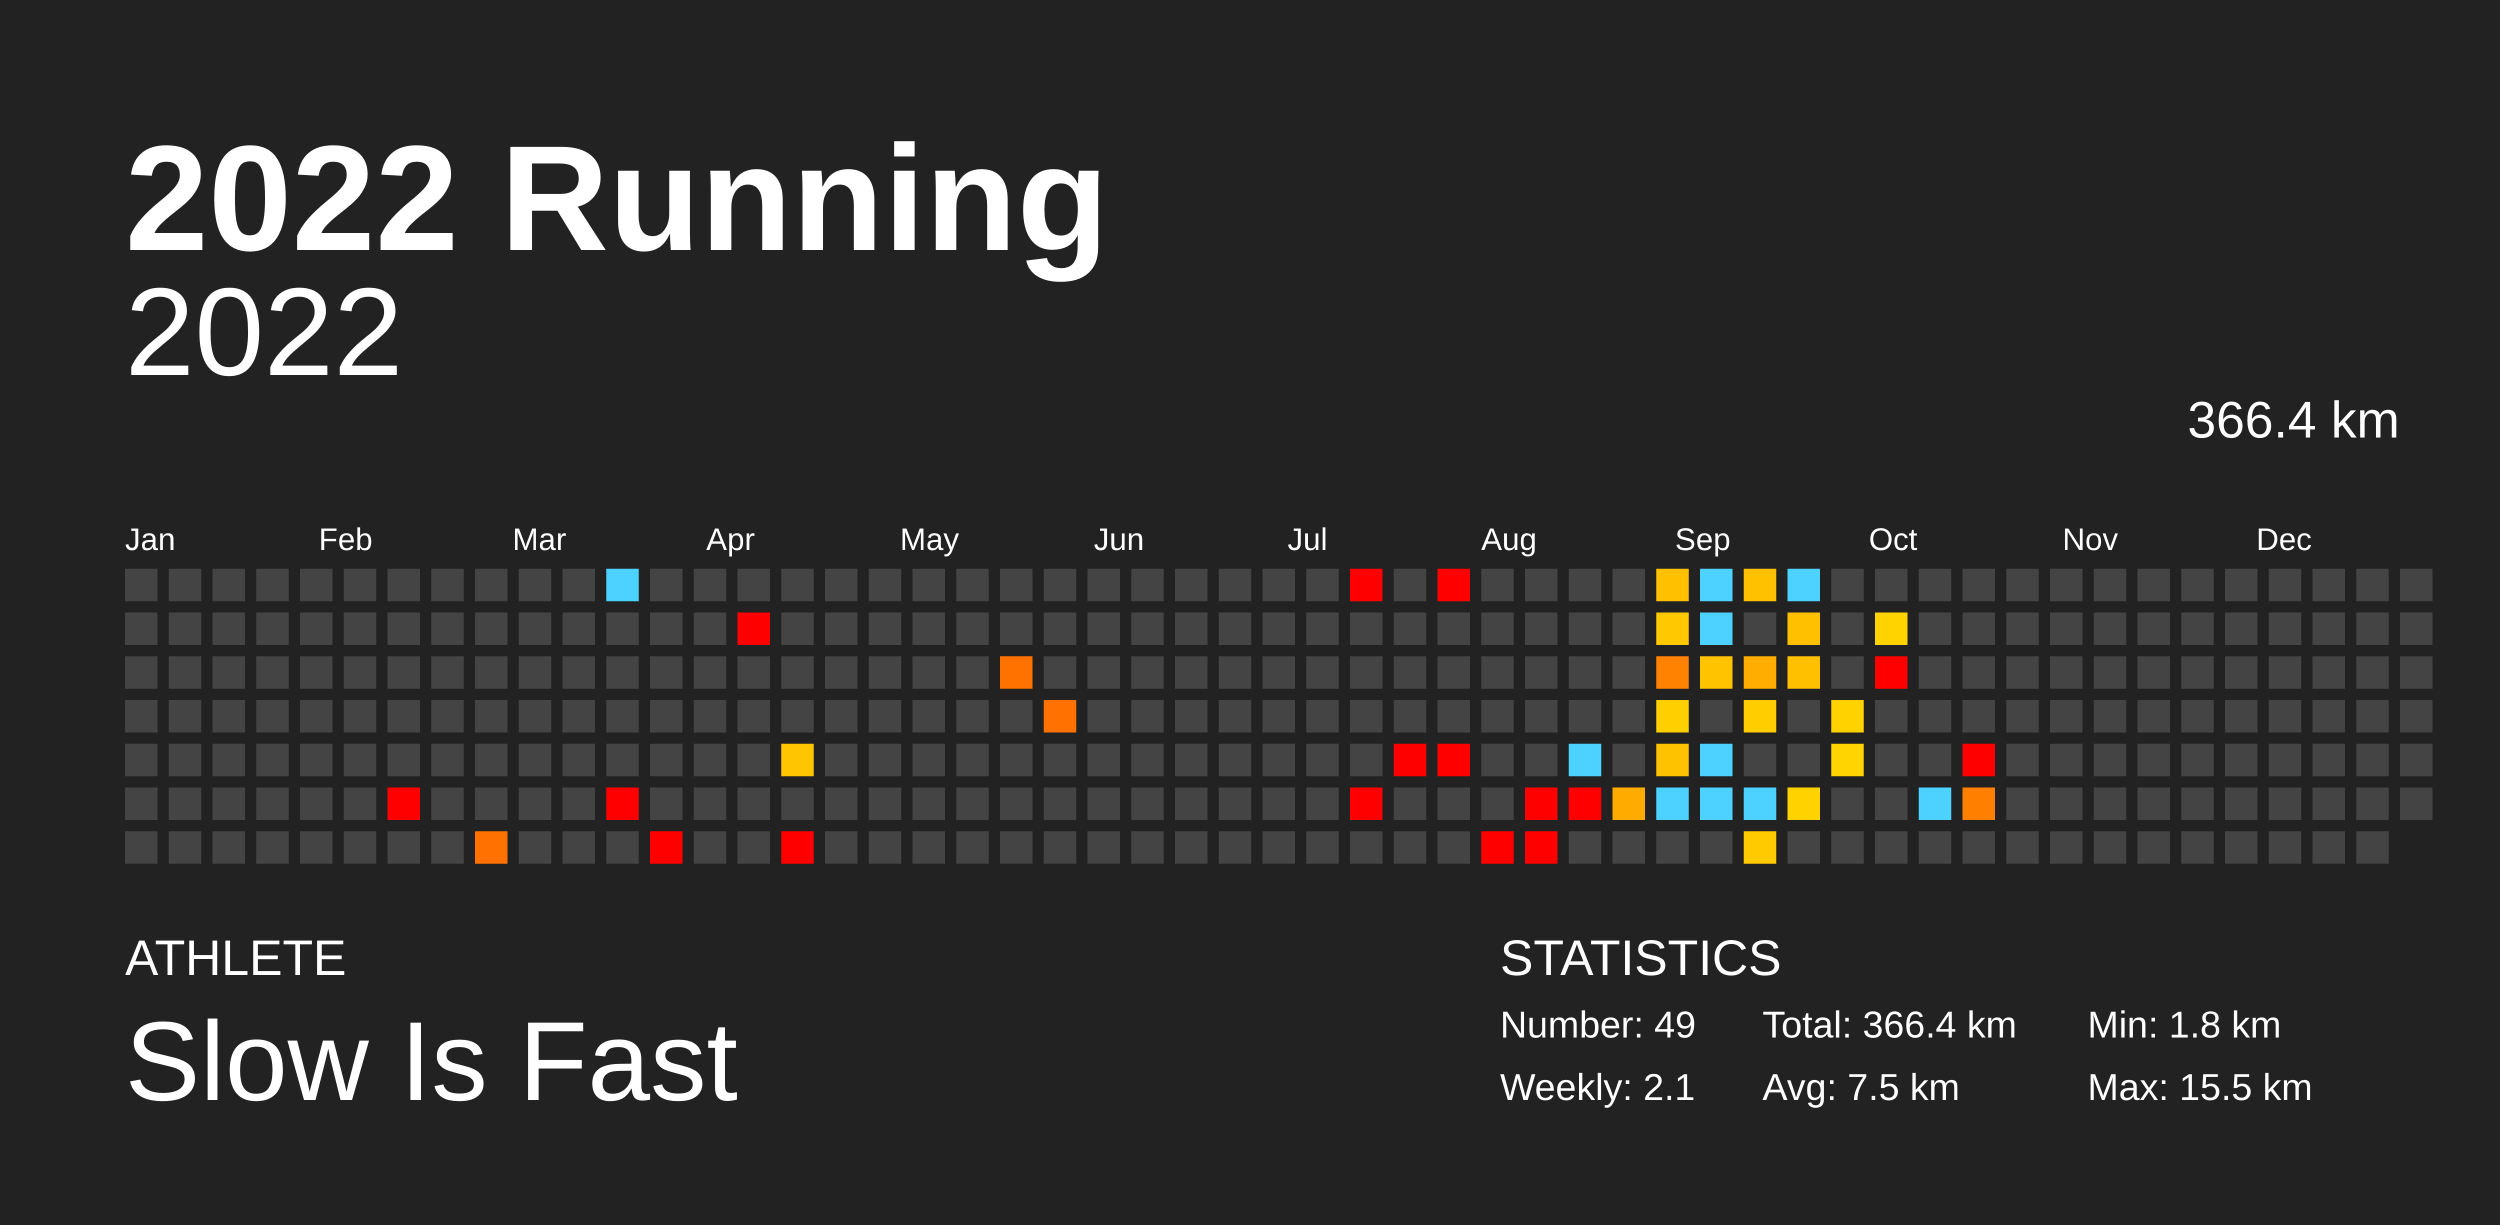
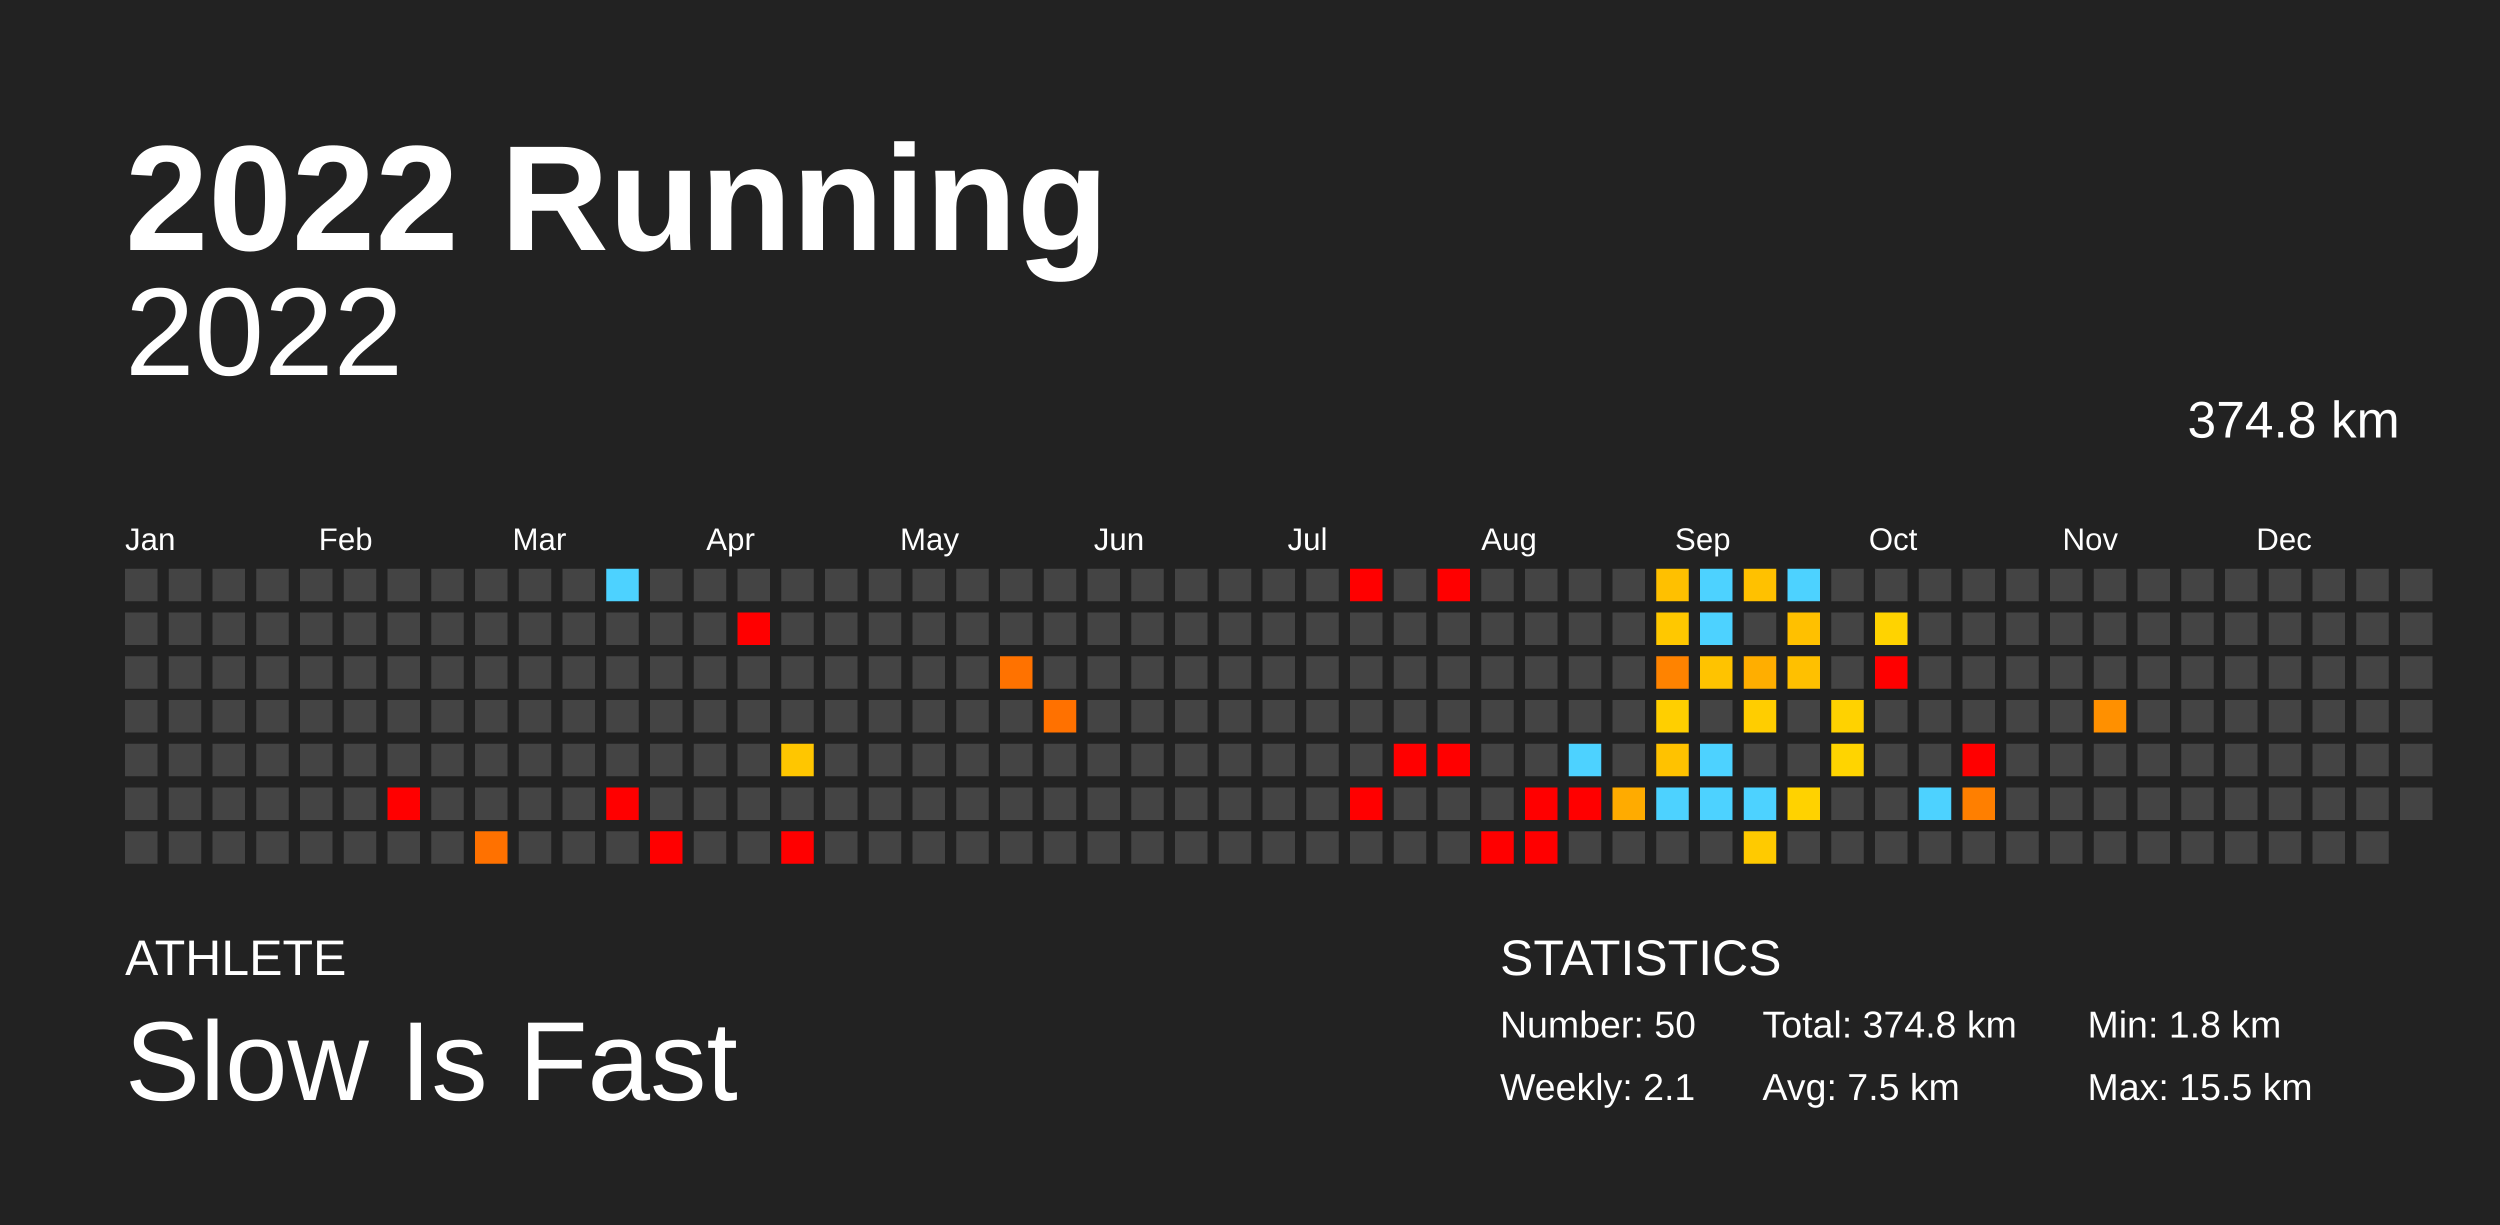
<svg xmlns="http://www.w3.org/2000/svg" baseProfile="full" height="98mm" version="1.1" viewBox="0,0,200,98" width="200mm">
  <defs />
  <rect fill="#222222" height="98" width="200" x="0" y="0" />
  <text fill="#FFFFFF" style="font-size:12px; font-family:Arial; font-weight:bold;" x="10" y="20">2022 Running</text>
  <text fill="#FFFFFF" style="font-size:4px; font-family:Arial" x="10" y="78">ATHLETE</text>
  <text fill="#FFFFFF" style="font-size:9px; font-family:Arial" x="10" y="88">Slow Is Fast</text>
  <text fill="#FFFFFF" style="font-size:4px; font-family:Arial" x="120" y="78">STATISTICS</text>
-   <text fill="#FFFFFF" style="font-size:3px; font-family:Arial" x="120" y="83">Number: 49</text>
+   <text fill="#FFFFFF" style="font-size:3px; font-family:Arial" x="120" y="83">Number: 50</text>
  <text fill="#FFFFFF" style="font-size:3px; font-family:Arial" x="120" y="88">Weekly: 2.1</text>
-   <text fill="#FFFFFF" style="font-size:3px; font-family:Arial" x="141" y="83">Total: 366.4 km</text>
+   <text fill="#FFFFFF" style="font-size:3px; font-family:Arial" x="141" y="83">Total: 374.8 km</text>
  <text fill="#FFFFFF" style="font-size:3px; font-family:Arial" x="141" y="88">Avg: 7.5 km</text>
  <text fill="#FFFFFF" style="font-size:3px; font-family:Arial" x="167" y="83">Min: 1.8 km</text>
  <text fill="#FFFFFF" style="font-size:3px; font-family:Arial" x="167" y="88">Max: 15.5 km</text>
  <text alignment-baseline="hanging" fill="#FFFFFF" style="font-size:10.0px; font-family:Arial;" x="10" y="30">2022</text>
-   <text alignment-baseline="hanging" fill="#FFFFFF" style="font-size:4.125px; font-family:Arial;" x="175" y="35">366.4 km</text>
+   <text alignment-baseline="hanging" fill="#FFFFFF" style="font-size:4.125px; font-family:Arial;" x="175" y="35">374.8 km</text>
  <text fill="#FFFFFF" style="font-size:2.5px; font-family:Arial" x="10.0" y="44">Jan</text>
  <text fill="#FFFFFF" style="font-size:2.5px; font-family:Arial" x="25.5" y="44">Feb</text>
  <text fill="#FFFFFF" style="font-size:2.5px; font-family:Arial" x="41.0" y="44">Mar</text>
  <text fill="#FFFFFF" style="font-size:2.5px; font-family:Arial" x="56.5" y="44">Apr</text>
  <text fill="#FFFFFF" style="font-size:2.5px; font-family:Arial" x="72.0" y="44">May</text>
  <text fill="#FFFFFF" style="font-size:2.5px; font-family:Arial" x="87.5" y="44">Jun</text>
  <text fill="#FFFFFF" style="font-size:2.5px; font-family:Arial" x="103.0" y="44">Jul</text>
  <text fill="#FFFFFF" style="font-size:2.5px; font-family:Arial" x="118.5" y="44">Aug</text>
  <text fill="#FFFFFF" style="font-size:2.5px; font-family:Arial" x="134.0" y="44">Sep</text>
  <text fill="#FFFFFF" style="font-size:2.5px; font-family:Arial" x="149.5" y="44">Oct</text>
  <text fill="#FFFFFF" style="font-size:2.5px; font-family:Arial" x="165.0" y="44">Nov</text>
  <text fill="#FFFFFF" style="font-size:2.5px; font-family:Arial" x="180.5" y="44">Dec</text>
  <rect fill="#444444" height="2.6" width="2.6" x="10.0" y="45.5" />
  <rect fill="#444444" height="2.6" width="2.6" x="10.0" y="49.0" />
  <rect fill="#444444" height="2.6" width="2.6" x="10.0" y="52.5" />
  <rect fill="#444444" height="2.6" width="2.6" x="10.0" y="56.0" />
  <rect fill="#444444" height="2.6" width="2.6" x="10.0" y="59.5" />
  <rect fill="#444444" height="2.6" width="2.6" x="10.0" y="63.0" />
  <rect fill="#444444" height="2.6" width="2.6" x="10.0" y="66.5" />
  <rect fill="#444444" height="2.6" width="2.6" x="13.5" y="45.5" />
  <rect fill="#444444" height="2.6" width="2.6" x="13.5" y="49.0" />
  <rect fill="#444444" height="2.6" width="2.6" x="13.5" y="52.5" />
  <rect fill="#444444" height="2.6" width="2.6" x="13.5" y="56.0" />
  <rect fill="#444444" height="2.6" width="2.6" x="13.5" y="59.5" />
  <rect fill="#444444" height="2.6" width="2.6" x="13.5" y="63.0" />
  <rect fill="#444444" height="2.6" width="2.6" x="13.5" y="66.5" />
  <rect fill="#444444" height="2.6" width="2.6" x="17.0" y="45.5" />
  <rect fill="#444444" height="2.6" width="2.6" x="17.0" y="49.0" />
  <rect fill="#444444" height="2.6" width="2.6" x="17.0" y="52.5" />
  <rect fill="#444444" height="2.6" width="2.6" x="17.0" y="56.0" />
  <rect fill="#444444" height="2.6" width="2.6" x="17.0" y="59.5" />
  <rect fill="#444444" height="2.6" width="2.6" x="17.0" y="63.0" />
  <rect fill="#444444" height="2.6" width="2.6" x="17.0" y="66.5" />
  <rect fill="#444444" height="2.6" width="2.6" x="20.5" y="45.5" />
  <rect fill="#444444" height="2.6" width="2.6" x="20.5" y="49.0" />
  <rect fill="#444444" height="2.6" width="2.6" x="20.5" y="52.5" />
  <rect fill="#444444" height="2.6" width="2.6" x="20.5" y="56.0" />
  <rect fill="#444444" height="2.6" width="2.6" x="20.5" y="59.5" />
  <rect fill="#444444" height="2.6" width="2.6" x="20.5" y="63.0" />
  <rect fill="#444444" height="2.6" width="2.6" x="20.5" y="66.5" />
  <rect fill="#444444" height="2.6" width="2.6" x="24.0" y="45.5" />
  <rect fill="#444444" height="2.6" width="2.6" x="24.0" y="49.0" />
  <rect fill="#444444" height="2.6" width="2.6" x="24.0" y="52.5" />
  <rect fill="#444444" height="2.6" width="2.6" x="24.0" y="56.0" />
  <rect fill="#444444" height="2.6" width="2.6" x="24.0" y="59.5" />
  <rect fill="#444444" height="2.6" width="2.6" x="24.0" y="63.0" />
  <rect fill="#444444" height="2.6" width="2.6" x="24.0" y="66.5" />
  <rect fill="#444444" height="2.6" width="2.6" x="27.5" y="45.5" />
  <rect fill="#444444" height="2.6" width="2.6" x="27.5" y="49.0" />
  <rect fill="#444444" height="2.6" width="2.6" x="27.5" y="52.5" />
  <rect fill="#444444" height="2.6" width="2.6" x="27.5" y="56.0" />
  <rect fill="#444444" height="2.6" width="2.6" x="27.5" y="59.5" />
  <rect fill="#444444" height="2.6" width="2.6" x="27.5" y="63.0" />
  <rect fill="#444444" height="2.6" width="2.6" x="27.5" y="66.5" />
  <rect fill="#444444" height="2.6" width="2.6" x="31.0" y="45.5" />
  <rect fill="#444444" height="2.6" width="2.6" x="31.0" y="49.0" />
  <rect fill="#444444" height="2.6" width="2.6" x="31.0" y="52.5" />
  <rect fill="#444444" height="2.6" width="2.6" x="31.0" y="56.0" />
  <rect fill="#444444" height="2.6" width="2.6" x="31.0" y="59.5" />
  <rect fill="red" height="2.6" width="2.6" x="31.0" y="63.0" />
  <rect fill="#444444" height="2.6" width="2.6" x="31.0" y="66.5" />
  <rect fill="#444444" height="2.6" width="2.6" x="34.5" y="45.5" />
  <rect fill="#444444" height="2.6" width="2.6" x="34.5" y="49.0" />
  <rect fill="#444444" height="2.6" width="2.6" x="34.5" y="52.5" />
  <rect fill="#444444" height="2.6" width="2.6" x="34.5" y="56.0" />
  <rect fill="#444444" height="2.6" width="2.6" x="34.5" y="59.5" />
  <rect fill="#444444" height="2.6" width="2.6" x="34.5" y="63.0" />
  <rect fill="#444444" height="2.6" width="2.6" x="34.5" y="66.5" />
  <rect fill="#444444" height="2.6" width="2.6" x="38.0" y="45.5" />
  <rect fill="#444444" height="2.6" width="2.6" x="38.0" y="49.0" />
  <rect fill="#444444" height="2.6" width="2.6" x="38.0" y="52.5" />
  <rect fill="#444444" height="2.6" width="2.6" x="38.0" y="56.0" />
  <rect fill="#444444" height="2.6" width="2.6" x="38.0" y="59.5" />
  <rect fill="#444444" height="2.6" width="2.6" x="38.0" y="63.0" />
  <rect fill="#ff7100" height="2.6" width="2.6" x="38.0" y="66.5" />
  <rect fill="#444444" height="2.6" width="2.6" x="41.5" y="45.5" />
  <rect fill="#444444" height="2.6" width="2.6" x="41.5" y="49.0" />
  <rect fill="#444444" height="2.6" width="2.6" x="41.5" y="52.5" />
  <rect fill="#444444" height="2.6" width="2.6" x="41.5" y="56.0" />
  <rect fill="#444444" height="2.6" width="2.6" x="41.5" y="59.5" />
  <rect fill="#444444" height="2.6" width="2.6" x="41.5" y="63.0" />
  <rect fill="#444444" height="2.6" width="2.6" x="41.5" y="66.5" />
  <rect fill="#444444" height="2.6" width="2.6" x="45.0" y="45.5" />
  <rect fill="#444444" height="2.6" width="2.6" x="45.0" y="49.0" />
  <rect fill="#444444" height="2.6" width="2.6" x="45.0" y="52.5" />
  <rect fill="#444444" height="2.6" width="2.6" x="45.0" y="56.0" />
  <rect fill="#444444" height="2.6" width="2.6" x="45.0" y="59.5" />
  <rect fill="#444444" height="2.6" width="2.6" x="45.0" y="63.0" />
  <rect fill="#444444" height="2.6" width="2.6" x="45.0" y="66.5" />
  <rect fill="#4dd2ff" height="2.6" width="2.6" x="48.5" y="45.5" />
  <rect fill="#444444" height="2.6" width="2.6" x="48.5" y="49.0" />
  <rect fill="#444444" height="2.6" width="2.6" x="48.5" y="52.5" />
  <rect fill="#444444" height="2.6" width="2.6" x="48.5" y="56.0" />
  <rect fill="#444444" height="2.6" width="2.6" x="48.5" y="59.5" />
  <rect fill="red" height="2.6" width="2.6" x="48.5" y="63.0" />
  <rect fill="#444444" height="2.6" width="2.6" x="48.5" y="66.5" />
  <rect fill="#444444" height="2.6" width="2.6" x="52.0" y="45.5" />
  <rect fill="#444444" height="2.6" width="2.6" x="52.0" y="49.0" />
  <rect fill="#444444" height="2.6" width="2.6" x="52.0" y="52.5" />
  <rect fill="#444444" height="2.6" width="2.6" x="52.0" y="56.0" />
  <rect fill="#444444" height="2.6" width="2.6" x="52.0" y="59.5" />
  <rect fill="#444444" height="2.6" width="2.6" x="52.0" y="63.0" />
  <rect fill="red" height="2.6" width="2.6" x="52.0" y="66.5" />
  <rect fill="#444444" height="2.6" width="2.6" x="55.5" y="45.5" />
  <rect fill="#444444" height="2.6" width="2.6" x="55.5" y="49.0" />
  <rect fill="#444444" height="2.6" width="2.6" x="55.5" y="52.5" />
  <rect fill="#444444" height="2.6" width="2.6" x="55.5" y="56.0" />
  <rect fill="#444444" height="2.6" width="2.6" x="55.5" y="59.5" />
  <rect fill="#444444" height="2.6" width="2.6" x="55.5" y="63.0" />
  <rect fill="#444444" height="2.6" width="2.6" x="55.5" y="66.5" />
  <rect fill="#444444" height="2.6" width="2.6" x="59.0" y="45.5" />
  <rect fill="red" height="2.6" width="2.6" x="59.0" y="49.0" />
  <rect fill="#444444" height="2.6" width="2.6" x="59.0" y="52.5" />
  <rect fill="#444444" height="2.6" width="2.6" x="59.0" y="56.0" />
  <rect fill="#444444" height="2.6" width="2.6" x="59.0" y="59.5" />
  <rect fill="#444444" height="2.6" width="2.6" x="59.0" y="63.0" />
  <rect fill="#444444" height="2.6" width="2.6" x="59.0" y="66.5" />
  <rect fill="#444444" height="2.6" width="2.6" x="62.5" y="45.5" />
  <rect fill="#444444" height="2.6" width="2.6" x="62.5" y="49.0" />
  <rect fill="#444444" height="2.6" width="2.6" x="62.5" y="52.5" />
  <rect fill="#444444" height="2.6" width="2.6" x="62.5" y="56.0" />
  <rect fill="#ffc600" height="2.6" width="2.6" x="62.5" y="59.5" />
  <rect fill="#444444" height="2.6" width="2.6" x="62.5" y="63.0" />
  <rect fill="red" height="2.6" width="2.6" x="62.5" y="66.5" />
  <rect fill="#444444" height="2.6" width="2.6" x="66.0" y="45.5" />
  <rect fill="#444444" height="2.6" width="2.6" x="66.0" y="49.0" />
  <rect fill="#444444" height="2.6" width="2.6" x="66.0" y="52.5" />
  <rect fill="#444444" height="2.6" width="2.6" x="66.0" y="56.0" />
  <rect fill="#444444" height="2.6" width="2.6" x="66.0" y="59.5" />
  <rect fill="#444444" height="2.6" width="2.6" x="66.0" y="63.0" />
  <rect fill="#444444" height="2.6" width="2.6" x="66.0" y="66.5" />
  <rect fill="#444444" height="2.6" width="2.6" x="69.5" y="45.5" />
  <rect fill="#444444" height="2.6" width="2.6" x="69.5" y="49.0" />
  <rect fill="#444444" height="2.6" width="2.6" x="69.5" y="52.5" />
  <rect fill="#444444" height="2.6" width="2.6" x="69.5" y="56.0" />
  <rect fill="#444444" height="2.6" width="2.6" x="69.5" y="59.5" />
  <rect fill="#444444" height="2.6" width="2.6" x="69.5" y="63.0" />
  <rect fill="#444444" height="2.6" width="2.6" x="69.5" y="66.5" />
  <rect fill="#444444" height="2.6" width="2.6" x="73.0" y="45.5" />
  <rect fill="#444444" height="2.6" width="2.6" x="73.0" y="49.0" />
  <rect fill="#444444" height="2.6" width="2.6" x="73.0" y="52.5" />
  <rect fill="#444444" height="2.6" width="2.6" x="73.0" y="56.0" />
  <rect fill="#444444" height="2.6" width="2.6" x="73.0" y="59.5" />
  <rect fill="#444444" height="2.6" width="2.6" x="73.0" y="63.0" />
  <rect fill="#444444" height="2.6" width="2.6" x="73.0" y="66.5" />
  <rect fill="#444444" height="2.6" width="2.6" x="76.5" y="45.5" />
  <rect fill="#444444" height="2.6" width="2.6" x="76.5" y="49.0" />
  <rect fill="#444444" height="2.6" width="2.6" x="76.5" y="52.5" />
  <rect fill="#444444" height="2.6" width="2.6" x="76.5" y="56.0" />
  <rect fill="#444444" height="2.6" width="2.6" x="76.5" y="59.5" />
  <rect fill="#444444" height="2.6" width="2.6" x="76.5" y="63.0" />
  <rect fill="#444444" height="2.6" width="2.6" x="76.5" y="66.5" />
  <rect fill="#444444" height="2.6" width="2.6" x="80.0" y="45.5" />
  <rect fill="#444444" height="2.6" width="2.6" x="80.0" y="49.0" />
  <rect fill="#ff7200" height="2.6" width="2.6" x="80.0" y="52.5" />
  <rect fill="#444444" height="2.6" width="2.6" x="80.0" y="56.0" />
  <rect fill="#444444" height="2.6" width="2.6" x="80.0" y="59.5" />
  <rect fill="#444444" height="2.6" width="2.6" x="80.0" y="63.0" />
  <rect fill="#444444" height="2.6" width="2.6" x="80.0" y="66.5" />
  <rect fill="#444444" height="2.6" width="2.6" x="83.5" y="45.5" />
  <rect fill="#444444" height="2.6" width="2.6" x="83.5" y="49.0" />
  <rect fill="#444444" height="2.6" width="2.6" x="83.5" y="52.5" />
  <rect fill="#ff7100" height="2.6" width="2.6" x="83.5" y="56.0" />
  <rect fill="#444444" height="2.6" width="2.6" x="83.5" y="59.5" />
  <rect fill="#444444" height="2.6" width="2.6" x="83.5" y="63.0" />
  <rect fill="#444444" height="2.6" width="2.6" x="83.5" y="66.5" />
  <rect fill="#444444" height="2.6" width="2.6" x="87.0" y="45.5" />
  <rect fill="#444444" height="2.6" width="2.6" x="87.0" y="49.0" />
  <rect fill="#444444" height="2.6" width="2.6" x="87.0" y="52.5" />
  <rect fill="#444444" height="2.6" width="2.6" x="87.0" y="56.0" />
  <rect fill="#444444" height="2.6" width="2.6" x="87.0" y="59.5" />
  <rect fill="#444444" height="2.6" width="2.6" x="87.0" y="63.0" />
  <rect fill="#444444" height="2.6" width="2.6" x="87.0" y="66.5" />
  <rect fill="#444444" height="2.6" width="2.6" x="90.5" y="45.5" />
  <rect fill="#444444" height="2.6" width="2.6" x="90.5" y="49.0" />
  <rect fill="#444444" height="2.6" width="2.6" x="90.5" y="52.5" />
  <rect fill="#444444" height="2.6" width="2.6" x="90.5" y="56.0" />
  <rect fill="#444444" height="2.6" width="2.6" x="90.5" y="59.5" />
  <rect fill="#444444" height="2.6" width="2.6" x="90.5" y="63.0" />
  <rect fill="#444444" height="2.6" width="2.6" x="90.5" y="66.5" />
  <rect fill="#444444" height="2.6" width="2.6" x="94.0" y="45.5" />
  <rect fill="#444444" height="2.6" width="2.6" x="94.0" y="49.0" />
  <rect fill="#444444" height="2.6" width="2.6" x="94.0" y="52.5" />
  <rect fill="#444444" height="2.6" width="2.6" x="94.0" y="56.0" />
  <rect fill="#444444" height="2.6" width="2.6" x="94.0" y="59.5" />
  <rect fill="#444444" height="2.6" width="2.6" x="94.0" y="63.0" />
  <rect fill="#444444" height="2.6" width="2.6" x="94.0" y="66.5" />
  <rect fill="#444444" height="2.6" width="2.6" x="97.5" y="45.5" />
  <rect fill="#444444" height="2.6" width="2.6" x="97.5" y="49.0" />
  <rect fill="#444444" height="2.6" width="2.6" x="97.5" y="52.5" />
  <rect fill="#444444" height="2.6" width="2.6" x="97.5" y="56.0" />
  <rect fill="#444444" height="2.6" width="2.6" x="97.5" y="59.5" />
  <rect fill="#444444" height="2.6" width="2.6" x="97.5" y="63.0" />
  <rect fill="#444444" height="2.6" width="2.6" x="97.5" y="66.5" />
  <rect fill="#444444" height="2.6" width="2.6" x="101.0" y="45.5" />
  <rect fill="#444444" height="2.6" width="2.6" x="101.0" y="49.0" />
  <rect fill="#444444" height="2.6" width="2.6" x="101.0" y="52.5" />
  <rect fill="#444444" height="2.6" width="2.6" x="101.0" y="56.0" />
  <rect fill="#444444" height="2.6" width="2.6" x="101.0" y="59.5" />
  <rect fill="#444444" height="2.6" width="2.6" x="101.0" y="63.0" />
  <rect fill="#444444" height="2.6" width="2.6" x="101.0" y="66.5" />
  <rect fill="#444444" height="2.6" width="2.6" x="104.5" y="45.5" />
  <rect fill="#444444" height="2.6" width="2.6" x="104.5" y="49.0" />
  <rect fill="#444444" height="2.6" width="2.6" x="104.5" y="52.5" />
  <rect fill="#444444" height="2.6" width="2.6" x="104.5" y="56.0" />
  <rect fill="#444444" height="2.6" width="2.6" x="104.5" y="59.5" />
  <rect fill="#444444" height="2.6" width="2.6" x="104.5" y="63.0" />
  <rect fill="#444444" height="2.6" width="2.6" x="104.5" y="66.5" />
  <rect fill="red" height="2.6" width="2.6" x="108.0" y="45.5" />
  <rect fill="#444444" height="2.6" width="2.6" x="108.0" y="49.0" />
  <rect fill="#444444" height="2.6" width="2.6" x="108.0" y="52.5" />
  <rect fill="#444444" height="2.6" width="2.6" x="108.0" y="56.0" />
  <rect fill="#444444" height="2.6" width="2.6" x="108.0" y="59.5" />
  <rect fill="red" height="2.6" width="2.6" x="108.0" y="63.0" />
  <rect fill="#444444" height="2.6" width="2.6" x="108.0" y="66.5" />
  <rect fill="#444444" height="2.6" width="2.6" x="111.5" y="45.5" />
  <rect fill="#444444" height="2.6" width="2.6" x="111.5" y="49.0" />
  <rect fill="#444444" height="2.6" width="2.6" x="111.5" y="52.5" />
  <rect fill="#444444" height="2.6" width="2.6" x="111.5" y="56.0" />
  <rect fill="red" height="2.6" width="2.6" x="111.5" y="59.5" />
  <rect fill="#444444" height="2.6" width="2.6" x="111.5" y="63.0" />
  <rect fill="#444444" height="2.6" width="2.6" x="111.5" y="66.5" />
  <rect fill="red" height="2.6" width="2.6" x="115.0" y="45.5" />
  <rect fill="#444444" height="2.6" width="2.6" x="115.0" y="49.0" />
  <rect fill="#444444" height="2.6" width="2.6" x="115.0" y="52.5" />
  <rect fill="#444444" height="2.6" width="2.6" x="115.0" y="56.0" />
  <rect fill="red" height="2.6" width="2.6" x="115.0" y="59.5" />
  <rect fill="#444444" height="2.6" width="2.6" x="115.0" y="63.0" />
  <rect fill="#444444" height="2.6" width="2.6" x="115.0" y="66.5" />
  <rect fill="#444444" height="2.6" width="2.6" x="118.5" y="45.5" />
  <rect fill="#444444" height="2.6" width="2.6" x="118.5" y="49.0" />
  <rect fill="#444444" height="2.6" width="2.6" x="118.5" y="52.5" />
  <rect fill="#444444" height="2.6" width="2.6" x="118.5" y="56.0" />
  <rect fill="#444444" height="2.6" width="2.6" x="118.5" y="59.5" />
  <rect fill="#444444" height="2.6" width="2.6" x="118.5" y="63.0" />
  <rect fill="red" height="2.6" width="2.6" x="118.5" y="66.5" />
  <rect fill="#444444" height="2.6" width="2.6" x="122.0" y="45.5" />
  <rect fill="#444444" height="2.6" width="2.6" x="122.0" y="49.0" />
  <rect fill="#444444" height="2.6" width="2.6" x="122.0" y="52.5" />
  <rect fill="#444444" height="2.6" width="2.6" x="122.0" y="56.0" />
  <rect fill="#444444" height="2.6" width="2.6" x="122.0" y="59.5" />
  <rect fill="red" height="2.6" width="2.6" x="122.0" y="63.0" />
  <rect fill="red" height="2.6" width="2.6" x="122.0" y="66.5" />
  <rect fill="#444444" height="2.6" width="2.6" x="125.5" y="45.5" />
  <rect fill="#444444" height="2.6" width="2.6" x="125.5" y="49.0" />
  <rect fill="#444444" height="2.6" width="2.6" x="125.5" y="52.5" />
  <rect fill="#444444" height="2.6" width="2.6" x="125.5" y="56.0" />
  <rect fill="#4dd2ff" height="2.6" width="2.6" x="125.5" y="59.5" />
  <rect fill="red" height="2.6" width="2.6" x="125.5" y="63.0" />
  <rect fill="#444444" height="2.6" width="2.6" x="125.5" y="66.5" />
  <rect fill="#444444" height="2.6" width="2.6" x="129.0" y="45.5" />
  <rect fill="#444444" height="2.6" width="2.6" x="129.0" y="49.0" />
  <rect fill="#444444" height="2.6" width="2.6" x="129.0" y="52.5" />
  <rect fill="#444444" height="2.6" width="2.6" x="129.0" y="56.0" />
  <rect fill="#444444" height="2.6" width="2.6" x="129.0" y="59.5" />
  <rect fill="#ffab00" height="2.6" width="2.6" x="129.0" y="63.0" />
  <rect fill="#444444" height="2.6" width="2.6" x="129.0" y="66.5" />
  <rect fill="#ffc000" height="2.6" width="2.6" x="132.5" y="45.5" />
  <rect fill="#ffc800" height="2.6" width="2.6" x="132.5" y="49.0" />
  <rect fill="#ff8300" height="2.6" width="2.6" x="132.5" y="52.5" />
  <rect fill="#ffcf00" height="2.6" width="2.6" x="132.5" y="56.0" />
  <rect fill="#ffc200" height="2.6" width="2.6" x="132.5" y="59.5" />
  <rect fill="#4dd2ff" height="2.6" width="2.6" x="132.5" y="63.0" />
  <rect fill="#444444" height="2.6" width="2.6" x="132.5" y="66.5" />
  <rect fill="#4dd2ff" height="2.6" width="2.6" x="136.0" y="45.5" />
  <rect fill="#4dd2ff" height="2.6" width="2.6" x="136.0" y="49.0" />
  <rect fill="#ffc300" height="2.6" width="2.6" x="136.0" y="52.5" />
  <rect fill="#444444" height="2.6" width="2.6" x="136.0" y="56.0" />
  <rect fill="#4dd2ff" height="2.6" width="2.6" x="136.0" y="59.5" />
  <rect fill="#4dd2ff" height="2.6" width="2.6" x="136.0" y="63.0" />
  <rect fill="#444444" height="2.6" width="2.6" x="136.0" y="66.5" />
  <rect fill="#ffc100" height="2.6" width="2.6" x="139.5" y="45.5" />
  <rect fill="#444444" height="2.6" width="2.6" x="139.5" y="49.0" />
  <rect fill="#ffae00" height="2.6" width="2.6" x="139.5" y="52.5" />
  <rect fill="#ffcd00" height="2.6" width="2.6" x="139.5" y="56.0" />
  <rect fill="#444444" height="2.6" width="2.6" x="139.5" y="59.5" />
  <rect fill="#4dd2ff" height="2.6" width="2.6" x="139.5" y="63.0" />
  <rect fill="#ffca00" height="2.6" width="2.6" x="139.5" y="66.5" />
  <rect fill="#4dd2ff" height="2.6" width="2.6" x="143.0" y="45.5" />
  <rect fill="#ffc000" height="2.6" width="2.6" x="143.0" y="49.0" />
  <rect fill="#ffc000" height="2.6" width="2.6" x="143.0" y="52.5" />
  <rect fill="#444444" height="2.6" width="2.6" x="143.0" y="56.0" />
  <rect fill="#444444" height="2.6" width="2.6" x="143.0" y="59.5" />
  <rect fill="#ffd200" height="2.6" width="2.6" x="143.0" y="63.0" />
  <rect fill="#444444" height="2.6" width="2.6" x="143.0" y="66.5" />
  <rect fill="#444444" height="2.6" width="2.6" x="146.5" y="45.5" />
  <rect fill="#444444" height="2.6" width="2.6" x="146.5" y="49.0" />
  <rect fill="#444444" height="2.6" width="2.6" x="146.5" y="52.5" />
  <rect fill="#ffd200" height="2.6" width="2.6" x="146.5" y="56.0" />
  <rect fill="#ffd400" height="2.6" width="2.6" x="146.5" y="59.5" />
  <rect fill="#444444" height="2.6" width="2.6" x="146.5" y="63.0" />
  <rect fill="#444444" height="2.6" width="2.6" x="146.5" y="66.5" />
  <rect fill="#444444" height="2.6" width="2.6" x="150.0" y="45.5" />
  <rect fill="#ffd300" height="2.6" width="2.6" x="150.0" y="49.0" />
  <rect fill="red" height="2.6" width="2.6" x="150.0" y="52.5" />
  <rect fill="#444444" height="2.6" width="2.6" x="150.0" y="56.0" />
  <rect fill="#444444" height="2.6" width="2.6" x="150.0" y="59.5" />
  <rect fill="#444444" height="2.6" width="2.6" x="150.0" y="63.0" />
  <rect fill="#444444" height="2.6" width="2.6" x="150.0" y="66.5" />
  <rect fill="#444444" height="2.6" width="2.6" x="153.5" y="45.5" />
  <rect fill="#444444" height="2.6" width="2.6" x="153.5" y="49.0" />
  <rect fill="#444444" height="2.6" width="2.6" x="153.5" y="52.5" />
  <rect fill="#444444" height="2.6" width="2.6" x="153.5" y="56.0" />
  <rect fill="#444444" height="2.6" width="2.6" x="153.5" y="59.5" />
  <rect fill="#4dd2ff" height="2.6" width="2.6" x="153.5" y="63.0" />
  <rect fill="#444444" height="2.6" width="2.6" x="153.5" y="66.5" />
  <rect fill="#444444" height="2.6" width="2.6" x="157.0" y="45.5" />
  <rect fill="#444444" height="2.6" width="2.6" x="157.0" y="49.0" />
  <rect fill="#444444" height="2.6" width="2.6" x="157.0" y="52.5" />
  <rect fill="#444444" height="2.6" width="2.6" x="157.0" y="56.0" />
  <rect fill="red" height="2.6" width="2.6" x="157.0" y="59.5" />
  <rect fill="#ff7f00" height="2.6" width="2.6" x="157.0" y="63.0" />
  <rect fill="#444444" height="2.6" width="2.6" x="157.0" y="66.5" />
  <rect fill="#444444" height="2.6" width="2.6" x="160.5" y="45.5" />
  <rect fill="#444444" height="2.6" width="2.6" x="160.5" y="49.0" />
  <rect fill="#444444" height="2.6" width="2.6" x="160.5" y="52.5" />
  <rect fill="#444444" height="2.6" width="2.6" x="160.5" y="56.0" />
  <rect fill="#444444" height="2.6" width="2.6" x="160.5" y="59.5" />
  <rect fill="#444444" height="2.6" width="2.6" x="160.5" y="63.0" />
  <rect fill="#444444" height="2.6" width="2.6" x="160.5" y="66.5" />
  <rect fill="#444444" height="2.6" width="2.6" x="164.0" y="45.5" />
  <rect fill="#444444" height="2.6" width="2.6" x="164.0" y="49.0" />
  <rect fill="#444444" height="2.6" width="2.6" x="164.0" y="52.5" />
  <rect fill="#444444" height="2.6" width="2.6" x="164.0" y="56.0" />
  <rect fill="#444444" height="2.6" width="2.6" x="164.0" y="59.5" />
  <rect fill="#444444" height="2.6" width="2.6" x="164.0" y="63.0" />
  <rect fill="#444444" height="2.6" width="2.6" x="164.0" y="66.5" />
  <rect fill="#444444" height="2.6" width="2.6" x="167.5" y="45.5" />
  <rect fill="#444444" height="2.6" width="2.6" x="167.5" y="49.0" />
  <rect fill="#444444" height="2.6" width="2.6" x="167.5" y="52.5" />
-   <rect fill="#444444" height="2.6" width="2.6" x="167.5" y="56.0" />
+   <rect fill="#ff9000" height="2.6" width="2.6" x="167.5" y="56.0" />
  <rect fill="#444444" height="2.6" width="2.6" x="167.5" y="59.5" />
  <rect fill="#444444" height="2.6" width="2.6" x="167.5" y="63.0" />
  <rect fill="#444444" height="2.6" width="2.6" x="167.5" y="66.5" />
  <rect fill="#444444" height="2.6" width="2.6" x="171.0" y="45.5" />
  <rect fill="#444444" height="2.6" width="2.6" x="171.0" y="49.0" />
  <rect fill="#444444" height="2.6" width="2.6" x="171.0" y="52.5" />
  <rect fill="#444444" height="2.6" width="2.6" x="171.0" y="56.0" />
  <rect fill="#444444" height="2.6" width="2.6" x="171.0" y="59.5" />
  <rect fill="#444444" height="2.6" width="2.6" x="171.0" y="63.0" />
  <rect fill="#444444" height="2.6" width="2.6" x="171.0" y="66.5" />
  <rect fill="#444444" height="2.6" width="2.6" x="174.5" y="45.5" />
  <rect fill="#444444" height="2.6" width="2.6" x="174.5" y="49.0" />
  <rect fill="#444444" height="2.6" width="2.6" x="174.5" y="52.5" />
  <rect fill="#444444" height="2.6" width="2.6" x="174.5" y="56.0" />
  <rect fill="#444444" height="2.6" width="2.6" x="174.5" y="59.5" />
  <rect fill="#444444" height="2.6" width="2.6" x="174.5" y="63.0" />
  <rect fill="#444444" height="2.6" width="2.6" x="174.5" y="66.5" />
  <rect fill="#444444" height="2.6" width="2.6" x="178.0" y="45.5" />
  <rect fill="#444444" height="2.6" width="2.6" x="178.0" y="49.0" />
  <rect fill="#444444" height="2.6" width="2.6" x="178.0" y="52.5" />
  <rect fill="#444444" height="2.6" width="2.6" x="178.0" y="56.0" />
  <rect fill="#444444" height="2.6" width="2.6" x="178.0" y="59.5" />
  <rect fill="#444444" height="2.6" width="2.6" x="178.0" y="63.0" />
  <rect fill="#444444" height="2.6" width="2.6" x="178.0" y="66.5" />
  <rect fill="#444444" height="2.6" width="2.6" x="181.5" y="45.5" />
  <rect fill="#444444" height="2.6" width="2.6" x="181.5" y="49.0" />
  <rect fill="#444444" height="2.6" width="2.6" x="181.5" y="52.5" />
  <rect fill="#444444" height="2.6" width="2.6" x="181.5" y="56.0" />
  <rect fill="#444444" height="2.6" width="2.6" x="181.5" y="59.5" />
  <rect fill="#444444" height="2.6" width="2.6" x="181.5" y="63.0" />
  <rect fill="#444444" height="2.6" width="2.6" x="181.5" y="66.5" />
  <rect fill="#444444" height="2.6" width="2.6" x="185.0" y="45.5" />
  <rect fill="#444444" height="2.6" width="2.6" x="185.0" y="49.0" />
  <rect fill="#444444" height="2.6" width="2.6" x="185.0" y="52.5" />
  <rect fill="#444444" height="2.6" width="2.6" x="185.0" y="56.0" />
  <rect fill="#444444" height="2.6" width="2.6" x="185.0" y="59.5" />
  <rect fill="#444444" height="2.6" width="2.6" x="185.0" y="63.0" />
  <rect fill="#444444" height="2.6" width="2.6" x="185.0" y="66.5" />
  <rect fill="#444444" height="2.6" width="2.6" x="188.5" y="45.5" />
  <rect fill="#444444" height="2.6" width="2.6" x="188.5" y="49.0" />
  <rect fill="#444444" height="2.6" width="2.6" x="188.5" y="52.5" />
  <rect fill="#444444" height="2.6" width="2.6" x="188.5" y="56.0" />
  <rect fill="#444444" height="2.6" width="2.6" x="188.5" y="59.5" />
  <rect fill="#444444" height="2.6" width="2.6" x="188.5" y="63.0" />
  <rect fill="#444444" height="2.6" width="2.6" x="188.5" y="66.5" />
  <rect fill="#444444" height="2.6" width="2.6" x="192.0" y="45.5" />
  <rect fill="#444444" height="2.6" width="2.6" x="192.0" y="49.0" />
  <rect fill="#444444" height="2.6" width="2.6" x="192.0" y="52.5" />
  <rect fill="#444444" height="2.6" width="2.6" x="192.0" y="56.0" />
  <rect fill="#444444" height="2.6" width="2.6" x="192.0" y="59.5" />
  <rect fill="#444444" height="2.6" width="2.6" x="192.0" y="63.0" />
</svg>
